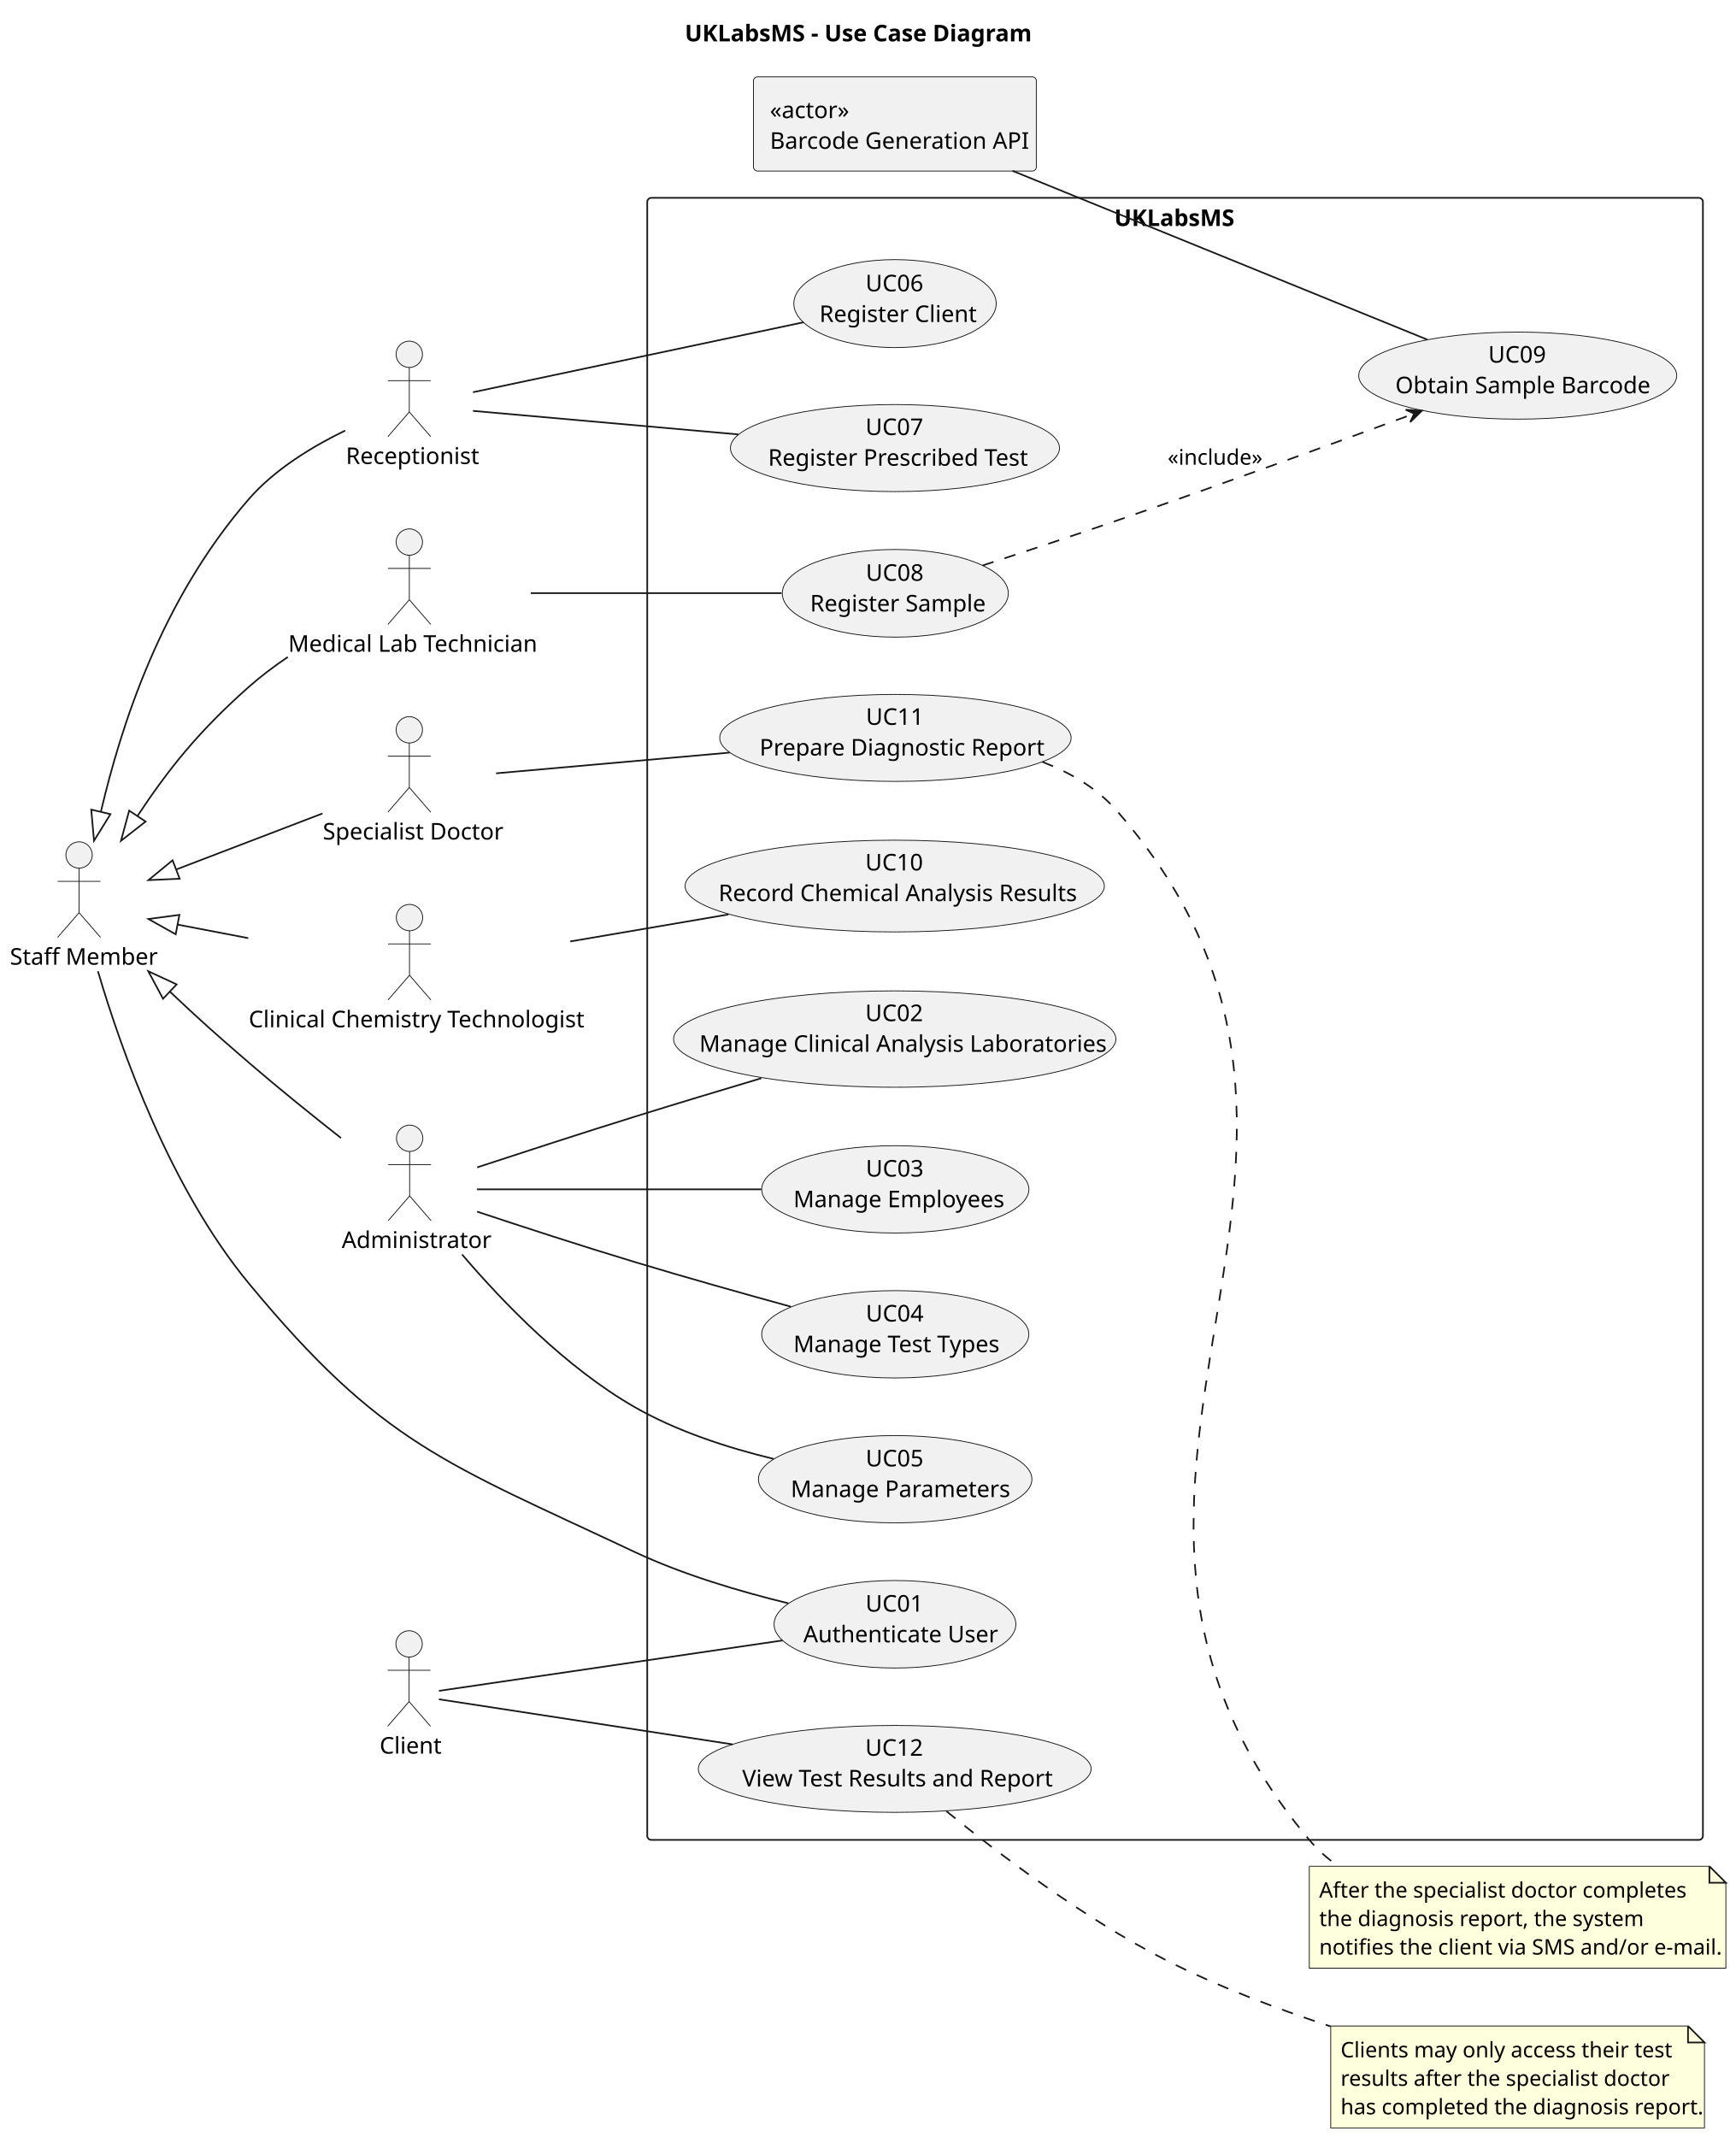
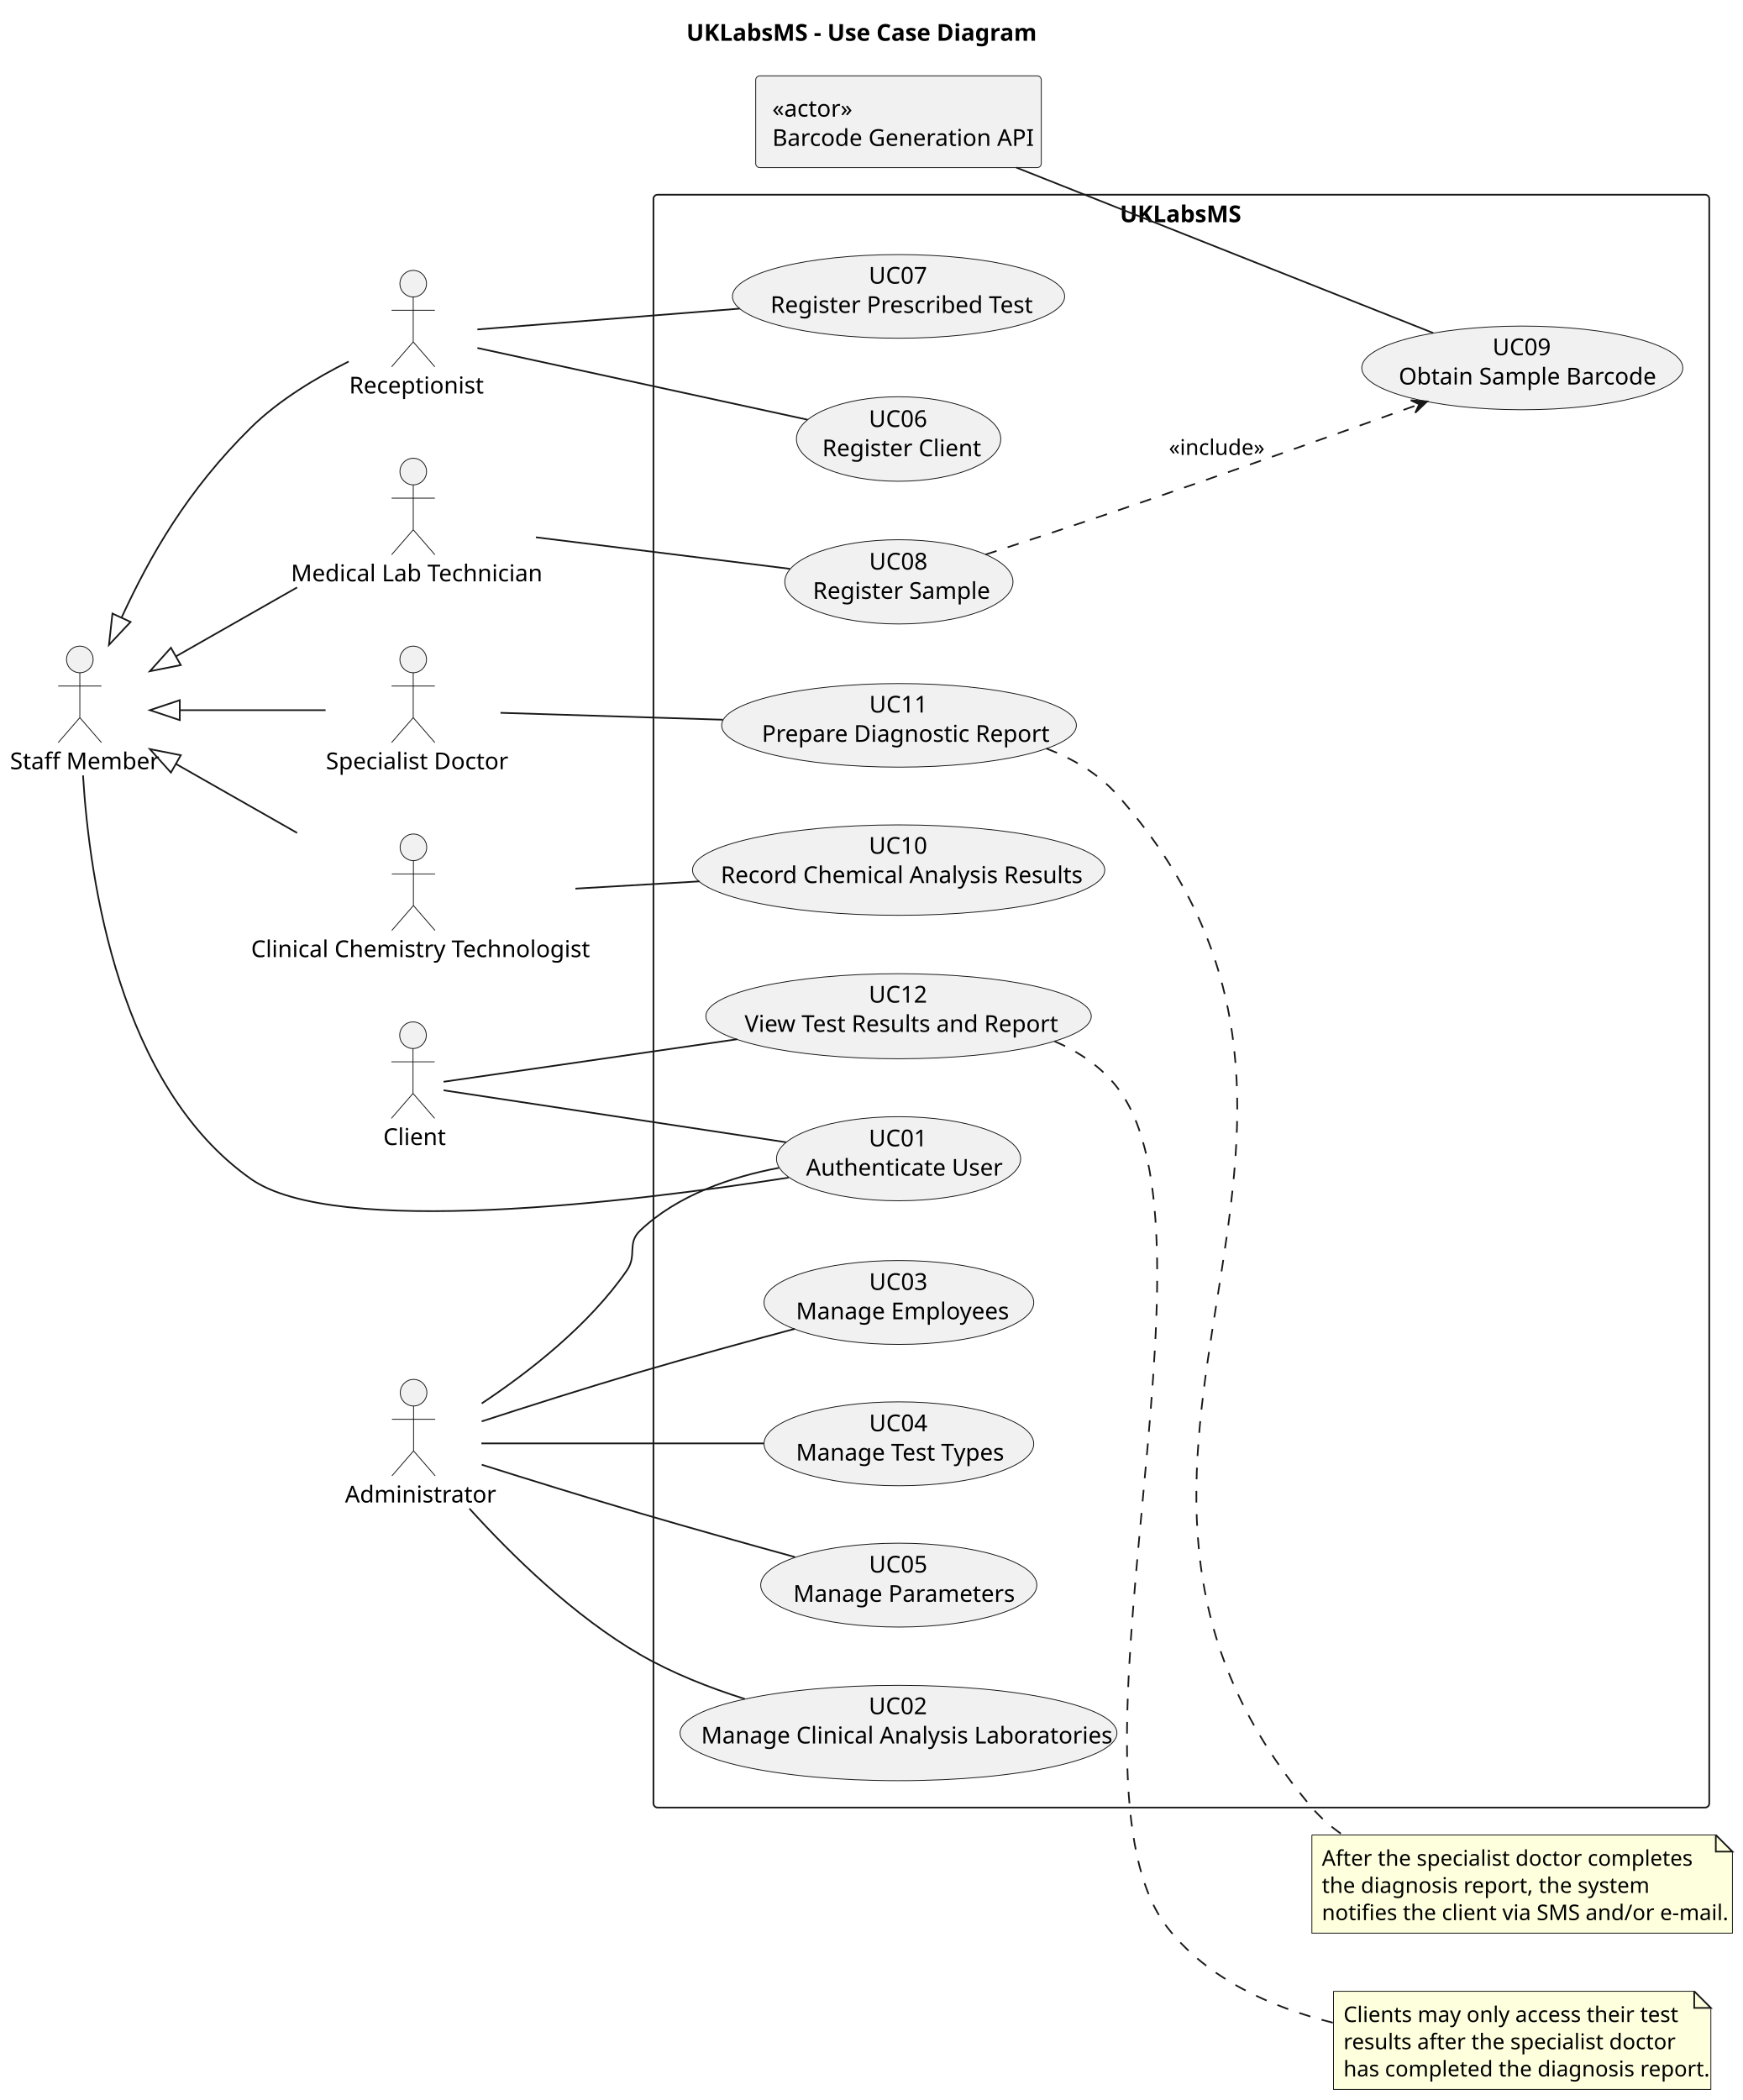
- <svg xmlns="http://www.w3.org/2000/svg" contentStyleType="text/css" data-diagram-type="DESCRIPTION" height="1038.4px" preserveAspectRatio="none" style="width:843px;height:1038px;background:#FFFFFF;" version="1.1" viewBox="0 0 843 1038" width="843.2px" zoomAndPan="magnify">
+ <svg xmlns="http://www.w3.org/2000/svg" contentStyleType="text/css" data-diagram-type="DESCRIPTION" height="1263px" preserveAspectRatio="none" style="width:1048px;height:1263px;background:#FFFFFF;" version="1.1" viewBox="0 0 1048 1263" width="1048px" zoomAndPan="magnify">
  <defs />
  <g>
    <g class="title" data-source-line="1">
-       <text fill="#000000" font-family="sans-serif" font-size="11.2" font-weight="bold" lengthAdjust="spacing" textLength="167.431" x="332.659" y="20.086">UKLabsMS - Use Case Diagram</text>
+       <text fill="#000000" font-family="sans-serif" font-size="14" font-weight="bold" lengthAdjust="spacing" textLength="209.289" x="412.824" y="24.533">UKLabsMS - Use Case Diagram</text>
    </g>
    <g class="cluster" data-qualified-name="UKLabsMS" data-source-line="17" id="ent0010">
-       <rect fill="none" height="797.6" rx="2" ry="2" style="stroke:#181818;stroke-width:0.8;" width="512.8" x="314.4" y="96.097" />
-       <text fill="#000000" font-family="sans-serif" font-size="11.2" font-weight="bold" lengthAdjust="spacing" textLength="59.117" x="541.241" y="109.783">UKLabsMS</text>
+       <rect fill="none" height="970" rx="2.5" ry="2.5" style="stroke:#181818;stroke-width:1;" width="635" x="393" y="117.109" />
+       <text fill="#000000" font-family="sans-serif" font-size="14" font-weight="bold" lengthAdjust="spacing" textLength="73.897" x="673.552" y="133.643">UKLabsMS</text>
    </g>
    <g class="entity" data-qualified-name="UKLabsMS.UC_AuthenticateUser" data-source-line="18" id="ent0011">
-       <ellipse cx="434.739" cy="788.952" fill="#F1F1F1" rx="58.739" ry="21.255" style="stroke:#181818;stroke-width:0.4;" />
-       <text fill="#000000" font-family="sans-serif" font-size="11.2" lengthAdjust="spacing" textLength="28.634" x="420.422" y="782.813">UC01</text>
-       <text fill="#000000" font-family="sans-serif" font-size="11.2" lengthAdjust="spacing" textLength="89.026" x="390.226" y="797.71">Authenticate User</text>
+       <ellipse cx="540.424" cy="696.897" fill="#F1F1F1" rx="73.424" ry="25.288" style="stroke:#181818;stroke-width:0.5;" />
+       <text fill="#000000" font-family="sans-serif" font-size="14" lengthAdjust="spacing" textLength="35.793" x="522.528" y="689.45">UC01</text>
+       <text fill="#000000" font-family="sans-serif" font-size="14" lengthAdjust="spacing" textLength="111.282" x="484.783" y="707.06">Authenticate User</text>
    </g>
    <g class="entity" data-qualified-name="UKLabsMS.UC_Laboratories" data-source-line="19" id="ent0012">
-       <ellipse cx="434.628" cy="504.703" fill="#F1F1F1" rx="107.428" ry="23.406" style="stroke:#181818;stroke-width:0.4;" />
-       <text fill="#000000" font-family="sans-serif" font-size="11.2" lengthAdjust="spacing" textLength="28.634" x="420.311" y="495.99">UC02</text>
-       <text fill="#000000" font-family="sans-serif" font-size="11.2" lengthAdjust="spacing" textLength="189.875" x="339.691" y="510.887">Manage Clinical Analysis Laboratories</text>
+       <ellipse cx="540.378" cy="1042.285" fill="#F1F1F1" rx="131.378" ry="28.676" style="stroke:#181818;stroke-width:0.5;" />
+       <text fill="#000000" font-family="sans-serif" font-size="14" lengthAdjust="spacing" textLength="35.793" x="522.482" y="1030.969">UC02</text>
+       <text fill="#000000" font-family="sans-serif" font-size="14" lengthAdjust="spacing" textLength="237.344" x="421.706" y="1048.579">Manage Clinical Analysis Laboratories</text>
    </g>
    <g class="entity" data-qualified-name="UKLabsMS.UC_Employees" data-source-line="20" id="ent0013">
-       <ellipse cx="434.895" cy="577.707" fill="#F1F1F1" rx="64.895" ry="21.21" style="stroke:#181818;stroke-width:0.4;" />
-       <text fill="#000000" font-family="sans-serif" font-size="11.2" lengthAdjust="spacing" textLength="28.634" x="420.578" y="571.494">UC03</text>
-       <text fill="#000000" font-family="sans-serif" font-size="11.2" lengthAdjust="spacing" textLength="98.99" x="385.4" y="586.391">Manage Employees</text>
+       <ellipse cx="540.619" cy="783.344" fill="#F1F1F1" rx="81.119" ry="25.235" style="stroke:#181818;stroke-width:0.5;" />
+       <text fill="#000000" font-family="sans-serif" font-size="14" lengthAdjust="spacing" textLength="35.793" x="522.723" y="775.81">UC03</text>
+       <text fill="#000000" font-family="sans-serif" font-size="14" lengthAdjust="spacing" textLength="123.737" x="478.751" y="793.419">Manage Employees</text>
    </g>
    <g class="entity" data-qualified-name="UKLabsMS.UC_TestTypes" data-source-line="21" id="ent0014">
-       <ellipse cx="434.889" cy="648.107" fill="#F1F1F1" rx="64.889" ry="21.21" style="stroke:#181818;stroke-width:0.4;" />
-       <text fill="#000000" font-family="sans-serif" font-size="11.2" lengthAdjust="spacing" textLength="28.634" x="420.571" y="641.894">UC04</text>
-       <text fill="#000000" font-family="sans-serif" font-size="11.2" lengthAdjust="spacing" textLength="98.979" x="385.399" y="656.791">Manage Test Types</text>
+       <ellipse cx="540.611" cy="868.344" fill="#F1F1F1" rx="81.111" ry="25.235" style="stroke:#181818;stroke-width:0.5;" />
+       <text fill="#000000" font-family="sans-serif" font-size="14" lengthAdjust="spacing" textLength="35.793" x="522.714" y="860.81">UC04</text>
+       <text fill="#000000" font-family="sans-serif" font-size="14" lengthAdjust="spacing" textLength="123.724" x="478.749" y="878.42">Manage Test Types</text>
    </g>
    <g class="entity" data-qualified-name="UKLabsMS.UC_Parameters" data-source-line="22" id="ent0015">
-       <ellipse cx="434.832" cy="718.497" fill="#F1F1F1" rx="66.431" ry="21.201" style="stroke:#181818;stroke-width:0.4;" />
-       <text fill="#000000" font-family="sans-serif" font-size="11.2" lengthAdjust="spacing" textLength="28.634" x="420.514" y="712.27">UC05</text>
-       <text fill="#000000" font-family="sans-serif" font-size="11.2" lengthAdjust="spacing" textLength="101.473" x="384.095" y="727.167">Manage Parameters</text>
+       <ellipse cx="540.539" cy="953.333" fill="#F1F1F1" rx="83.039" ry="25.224" style="stroke:#181818;stroke-width:0.5;" />
+       <text fill="#000000" font-family="sans-serif" font-size="14" lengthAdjust="spacing" textLength="35.793" x="522.643" y="945.781">UC05</text>
+       <text fill="#000000" font-family="sans-serif" font-size="14" lengthAdjust="spacing" textLength="126.841" x="477.119" y="963.391">Manage Parameters</text>
    </g>
    <g class="entity" data-qualified-name="UKLabsMS.UC_RegisterClient" data-source-line="23" id="ent0016">
-       <ellipse cx="434.757" cy="147.463" fill="#F1F1F1" rx="49.157" ry="21.366" style="stroke:#181818;stroke-width:0.4;" />
-       <text fill="#000000" font-family="sans-serif" font-size="11.2" lengthAdjust="spacing" textLength="28.634" x="420.44" y="141.505">UC06</text>
-       <text fill="#000000" font-family="sans-serif" font-size="11.2" lengthAdjust="spacing" textLength="73.451" x="398.032" y="156.402">Register Client</text>
+       <ellipse cx="540.447" cy="264.029" fill="#F1F1F1" rx="61.447" ry="25.419" style="stroke:#181818;stroke-width:0.5;" />
+       <text fill="#000000" font-family="sans-serif" font-size="14" lengthAdjust="spacing" textLength="35.793" x="522.55" y="256.796">UC06</text>
+       <text fill="#000000" font-family="sans-serif" font-size="14" lengthAdjust="spacing" textLength="91.814" x="494.54" y="274.405">Register Client</text>
    </g>
    <g class="entity" data-qualified-name="UKLabsMS.UC_RegisterTest" data-source-line="24" id="ent0017">
-       <ellipse cx="434.729" cy="217.639" fill="#F1F1F1" rx="79.929" ry="21.142" style="stroke:#181818;stroke-width:0.4;" />
-       <text fill="#000000" font-family="sans-serif" font-size="11.2" lengthAdjust="spacing" textLength="28.634" x="420.412" y="211.316">UC07</text>
-       <text fill="#000000" font-family="sans-serif" font-size="11.2" lengthAdjust="spacing" textLength="123.244" x="373.107" y="226.213">Register Prescribed Test</text>
+       <ellipse cx="540.412" cy="178.264" fill="#F1F1F1" rx="99.912" ry="25.155" style="stroke:#181818;stroke-width:0.5;" />
+       <text fill="#000000" font-family="sans-serif" font-size="14" lengthAdjust="spacing" textLength="35.793" x="522.515" y="170.6">UC07</text>
+       <text fill="#000000" font-family="sans-serif" font-size="14" lengthAdjust="spacing" textLength="154.055" x="463.384" y="188.209">Register Prescribed Test</text>
    </g>
    <g class="entity" data-qualified-name="UKLabsMS.UC_RegisterSample" data-source-line="25" id="ent0018">
-       <ellipse cx="434.897" cy="288.189" fill="#F1F1F1" rx="54.897" ry="21.292" style="stroke:#181818;stroke-width:0.4;" />
-       <text fill="#000000" font-family="sans-serif" font-size="11.2" lengthAdjust="spacing" textLength="28.634" x="420.579" y="282.11">UC08</text>
-       <text fill="#000000" font-family="sans-serif" font-size="11.2" lengthAdjust="spacing" textLength="82.791" x="393.501" y="297.007">Register Sample</text>
+       <ellipse cx="540.621" cy="349.941" fill="#F1F1F1" rx="68.621" ry="25.332" style="stroke:#181818;stroke-width:0.5;" />
+       <text fill="#000000" font-family="sans-serif" font-size="14" lengthAdjust="spacing" textLength="35.793" x="522.724" y="342.565">UC08</text>
+       <text fill="#000000" font-family="sans-serif" font-size="14" lengthAdjust="spacing" textLength="103.489" x="488.876" y="360.175">Register Sample</text>
    </g>
    <g class="entity" data-qualified-name="UKLabsMS.UC_Barcode" data-source-line="26" id="ent0019">
-       <ellipse cx="737.241" cy="182.448" fill="#F1F1F1" rx="77.241" ry="21.151" style="stroke:#181818;stroke-width:0.4;" />
-       <text fill="#000000" font-family="sans-serif" font-size="11.2" lengthAdjust="spacing" textLength="28.634" x="722.923" y="176.14">UC09</text>
-       <text fill="#000000" font-family="sans-serif" font-size="11.2" lengthAdjust="spacing" textLength="118.912" x="677.784" y="191.037">Obtain Sample Barcode</text>
+       <ellipse cx="915.551" cy="221.275" fill="#F1F1F1" rx="96.551" ry="25.166" style="stroke:#181818;stroke-width:0.5;" />
+       <text fill="#000000" font-family="sans-serif" font-size="14" lengthAdjust="spacing" textLength="35.793" x="897.654" y="213.628">UC09</text>
+       <text fill="#000000" font-family="sans-serif" font-size="14" lengthAdjust="spacing" textLength="148.641" x="841.231" y="231.238">Obtain Sample Barcode</text>
    </g>
    <g class="entity" data-qualified-name="UKLabsMS.UC_RecordTestResults" data-source-line="27" id="ent0020">
-       <ellipse cx="434.618" cy="430.38" fill="#F1F1F1" rx="101.818" ry="22.284" style="stroke:#181818;stroke-width:0.4;" />
-       <text fill="#000000" font-family="sans-serif" font-size="11.2" lengthAdjust="spacing" textLength="28.634" x="420.301" y="422.801">UC10</text>
-       <text fill="#000000" font-family="sans-serif" font-size="11.2" lengthAdjust="spacing" textLength="171.172" x="349.032" y="437.698">Record Chemical Analysis Results</text>
+       <ellipse cx="540.466" cy="523.303" fill="#F1F1F1" rx="123.966" ry="27.193" style="stroke:#181818;stroke-width:0.5;" />
+       <text fill="#000000" font-family="sans-serif" font-size="14" lengthAdjust="spacing" textLength="35.793" x="522.57" y="513.485">UC10</text>
+       <text fill="#000000" font-family="sans-serif" font-size="14" lengthAdjust="spacing" textLength="213.965" x="433.484" y="531.094">Record Chemical Analysis Results</text>
    </g>
    <g class="entity" data-qualified-name="UKLabsMS.UC_WriteDiagnosis" data-source-line="28" id="ent0021">
-       <ellipse cx="434.954" cy="358.424" fill="#F1F1F1" rx="85.354" ry="21.127" style="stroke:#181818;stroke-width:0.4;" />
-       <text fill="#000000" font-family="sans-serif" font-size="11.2" lengthAdjust="spacing" textLength="28.634" x="420.637" y="352.075">UC11</text>
-       <text fill="#000000" font-family="sans-serif" font-size="11.2" lengthAdjust="spacing" textLength="131.977" x="368.965" y="366.972">Prepare Diagnostic Report</text>
+       <ellipse cx="540.693" cy="436.246" fill="#F1F1F1" rx="106.693" ry="25.137" style="stroke:#181818;stroke-width:0.5;" />
+       <text fill="#000000" font-family="sans-serif" font-size="14" lengthAdjust="spacing" textLength="35.793" x="522.796" y="428.551">UC11</text>
+       <text fill="#000000" font-family="sans-serif" font-size="14" lengthAdjust="spacing" textLength="164.972" x="458.207" y="446.16">Prepare Diagnostic Report</text>
    </g>
    <g class="entity" data-qualified-name="UKLabsMS.UC_ViewResults" data-source-line="29" id="ent0022">
-       <ellipse cx="434.613" cy="859.202" fill="#F1F1F1" rx="95.413" ry="21.105" style="stroke:#181818;stroke-width:0.4;" />
-       <text fill="#000000" font-family="sans-serif" font-size="11.2" lengthAdjust="spacing" textLength="28.634" x="420.296" y="852.817">UC12</text>
-       <text fill="#000000" font-family="sans-serif" font-size="11.2" lengthAdjust="spacing" textLength="148.154" x="360.536" y="867.713">View Test Results and Report</text>
+       <ellipse cx="540.41" cy="611.191" fill="#F1F1F1" rx="115.91" ry="25.582" style="stroke:#181818;stroke-width:0.5;" />
+       <text fill="#000000" font-family="sans-serif" font-size="14" lengthAdjust="spacing" textLength="35.793" x="522.514" y="603.004">UC12</text>
+       <text fill="#000000" font-family="sans-serif" font-size="14" lengthAdjust="spacing" textLength="185.192" x="447.814" y="620.614">View Test Results and Report</text>
    </g>
    <g class="entity" data-qualified-name="Receptionist" data-source-line="6" id="ent0002">
-       <ellipse cx="198.816" cy="172.097" fill="#F1F1F1" rx="6.4" ry="6.4" style="stroke:#181818;stroke-width:0.4;" />
-       <path d="M198.816,178.497 L198.816,200.097 M188.416,184.897 L209.216,184.897 M198.816,200.097 L188.416,212.097 M198.816,200.097 L209.216,212.097" fill="none" style="stroke:#181818;stroke-width:0.4;" />
-       <text fill="#000000" font-family="sans-serif" font-size="11.2" lengthAdjust="spacing" textLength="61.633" x="168" y="225.383">Receptionist</text>
+       <ellipse cx="248.52" cy="170.609" fill="#F1F1F1" rx="8" ry="8" style="stroke:#181818;stroke-width:0.5;" />
+       <path d="M248.52,178.609 L248.52,205.609 M235.52,186.609 L261.521,186.609 M248.52,205.609 L235.52,220.609 M248.52,205.609 L261.521,220.609" fill="none" style="stroke:#181818;stroke-width:0.5;" />
+       <text fill="#000000" font-family="sans-serif" font-size="14" lengthAdjust="spacing" textLength="77.041" x="210" y="236.643">Receptionist</text>
    </g>
    <g class="entity" data-qualified-name="LabTech" data-source-line="7" id="ent0003">
-       <ellipse cx="198.833" cy="263.297" fill="#F1F1F1" rx="6.4" ry="6.4" style="stroke:#181818;stroke-width:0.4;" />
-       <path d="M198.833,269.697 L198.833,291.297 M188.433,276.097 L209.233,276.097 M198.833,291.297 L188.433,303.297 M198.833,291.297 L209.233,303.297" fill="none" style="stroke:#181818;stroke-width:0.4;" />
-       <text fill="#000000" font-family="sans-serif" font-size="11.2" lengthAdjust="spacing" textLength="117.666" x="140" y="316.583">Medical Lab Technician</text>
+       <ellipse cx="248.541" cy="283.609" fill="#F1F1F1" rx="8" ry="8" style="stroke:#181818;stroke-width:0.5;" />
+       <path d="M248.541,291.609 L248.541,318.609 M235.541,299.609 L261.541,299.609 M248.541,318.609 L235.541,333.609 M248.541,318.609 L261.541,333.609" fill="none" style="stroke:#181818;stroke-width:0.5;" />
+       <text fill="#000000" font-family="sans-serif" font-size="14" lengthAdjust="spacing" textLength="147.082" x="175" y="349.643">Medical Lab Technician</text>
    </g>
    <g class="entity" data-qualified-name="Client" data-source-line="8" id="ent0004">
-       <ellipse cx="198.717" cy="798.497" fill="#F1F1F1" rx="6.4" ry="6.4" style="stroke:#181818;stroke-width:0.4;" />
-       <path d="M198.717,804.897 L198.717,826.497 M188.317,811.297 L209.117,811.297 M198.717,826.497 L188.317,838.497 M198.717,826.497 L209.117,838.497" fill="none" style="stroke:#181818;stroke-width:0.4;" />
-       <text fill="#000000" font-family="sans-serif" font-size="11.2" lengthAdjust="spacing" textLength="28.634" x="184.4" y="851.783">Client</text>
+       <ellipse cx="248.397" cy="622.609" fill="#F1F1F1" rx="8" ry="8" style="stroke:#181818;stroke-width:0.5;" />
+       <path d="M248.397,630.609 L248.397,657.609 M235.397,638.609 L261.397,638.609 M248.397,657.609 L235.397,672.609 M248.397,657.609 L261.397,672.609" fill="none" style="stroke:#181818;stroke-width:0.5;" />
+       <text fill="#000000" font-family="sans-serif" font-size="14" lengthAdjust="spacing" textLength="35.793" x="230.5" y="688.643">Client</text>
    </g>
    <g class="entity" data-qualified-name="Doctor" data-source-line="9" id="ent0005">
-       <ellipse cx="198.816" cy="354.497" fill="#F1F1F1" rx="6.4" ry="6.4" style="stroke:#181818;stroke-width:0.4;" />
-       <path d="M198.816,360.897 L198.816,382.497 M188.416,367.297 L209.216,367.297 M198.816,382.497 L188.416,394.497 M198.816,382.497 L209.216,394.497" fill="none" style="stroke:#181818;stroke-width:0.4;" />
-       <text fill="#000000" font-family="sans-serif" font-size="11.2" lengthAdjust="spacing" textLength="84.033" x="156.8" y="407.783">Specialist Doctor</text>
+       <ellipse cx="248.52" cy="396.609" fill="#F1F1F1" rx="8" ry="8" style="stroke:#181818;stroke-width:0.5;" />
+       <path d="M248.52,404.609 L248.52,431.609 M235.52,412.609 L261.521,412.609 M248.52,431.609 L235.52,446.609 M248.52,431.609 L261.521,446.609" fill="none" style="stroke:#181818;stroke-width:0.5;" />
+       <text fill="#000000" font-family="sans-serif" font-size="14" lengthAdjust="spacing" textLength="105.041" x="196" y="462.643">Specialist Doctor</text>
    </g>
    <g class="entity" data-qualified-name="CCT" data-source-line="10" id="ent0006">
-       <ellipse cx="198.916" cy="445.697" fill="#F1F1F1" rx="6.4" ry="6.4" style="stroke:#181818;stroke-width:0.4;" />
-       <path d="M198.916,452.097 L198.916,473.697 M188.516,458.497 L209.316,458.497 M198.916,473.697 L188.516,485.697 M198.916,473.697 L209.316,485.697" fill="none" style="stroke:#181818;stroke-width:0.4;" />
-       <text fill="#000000" font-family="sans-serif" font-size="11.2" lengthAdjust="spacing" textLength="156.231" x="120.8" y="498.983">Clinical Chemistry Technologist</text>
+       <ellipse cx="248.644" cy="509.609" fill="#F1F1F1" rx="8" ry="8" style="stroke:#181818;stroke-width:0.5;" />
+       <path d="M248.644,517.609 L248.644,544.609 M235.644,525.609 L261.644,525.609 M248.644,544.609 L235.644,559.609 M248.644,544.609 L261.644,559.609" fill="none" style="stroke:#181818;stroke-width:0.5;" />
+       <text fill="#000000" font-family="sans-serif" font-size="14" lengthAdjust="spacing" textLength="195.289" x="151" y="575.643">Clinical Chemistry Technologist</text>
    </g>
    <g class="entity" data-qualified-name="Admin" data-source-line="11" id="ent0007">
-       <ellipse cx="198.988" cy="552.897" fill="#F1F1F1" rx="6.4" ry="6.4" style="stroke:#181818;stroke-width:0.4;" />
-       <path d="M198.988,559.297 L198.988,580.897 M188.588,565.697 L209.387,565.697 M198.988,580.897 L188.588,592.897 M198.988,580.897 L209.387,592.897" fill="none" style="stroke:#181818;stroke-width:0.4;" />
-       <text fill="#000000" font-family="sans-serif" font-size="11.2" lengthAdjust="spacing" textLength="65.975" x="166" y="606.183">Administrator</text>
+       <ellipse cx="248.734" cy="837.609" fill="#F1F1F1" rx="8" ry="8" style="stroke:#181818;stroke-width:0.5;" />
+       <path d="M248.734,845.609 L248.734,872.609 M235.734,853.609 L261.734,853.609 M248.734,872.609 L235.734,887.609 M248.734,872.609 L261.734,887.609" fill="none" style="stroke:#181818;stroke-width:0.5;" />
+       <text fill="#000000" font-family="sans-serif" font-size="14" lengthAdjust="spacing" textLength="82.469" x="207.5" y="903.643">Administrator</text>
    </g>
    <g class="entity" data-qualified-name="BarcodeAPI" data-source-line="12" id="ent0008">
-       <rect fill="#F1F1F1" height="45.794" rx="2" ry="2" style="stroke:#181818;stroke-width:0.4;" width="137.406" x="366" y="37.297" />
-       <text fill="#000000" font-family="sans-serif" font-size="11.2" lengthAdjust="spacing" textLength="37.357" x="374" y="57.383">«actor»</text>
-       <text fill="#000000" font-family="sans-serif" font-size="11.2" lengthAdjust="spacing" textLength="121.406" x="374" y="72.28">Barcode Generation API</text>
+       <rect fill="#F1F1F1" height="55.219" rx="2.5" ry="2.5" style="stroke:#181818;stroke-width:0.5;" width="171.758" x="454.5" y="45.609" />
+       <text fill="#000000" font-family="sans-serif" font-size="14" lengthAdjust="spacing" textLength="46.696" x="464.5" y="70.143">«actor»</text>
+       <text fill="#000000" font-family="sans-serif" font-size="14" lengthAdjust="spacing" textLength="151.758" x="464.5" y="87.752">Barcode Generation API</text>
    </g>
    <g class="entity" data-qualified-name="Staff" data-source-line="13" id="ent0009">
-       <ellipse cx="38.411" cy="415.297" fill="#F1F1F1" rx="6.4" ry="6.4" style="stroke:#181818;stroke-width:0.4;" />
-       <path d="M38.411,421.697 L38.411,443.297 M28.011,428.097 L48.811,428.097 M38.411,443.297 L28.011,455.297 M38.411,443.297 L48.811,455.297" fill="none" style="stroke:#181818;stroke-width:0.4;" />
-       <text fill="#000000" font-family="sans-serif" font-size="11.2" lengthAdjust="spacing" textLength="67.222" x="4.8" y="468.583">Staff Member</text>
+       <ellipse cx="48.014" cy="396.609" fill="#F1F1F1" rx="8" ry="8" style="stroke:#181818;stroke-width:0.5;" />
+       <path d="M48.014,404.609 L48.014,431.609 M35.014,412.609 L61.014,412.609 M48.014,431.609 L35.014,446.609 M48.014,431.609 L61.014,446.609" fill="none" style="stroke:#181818;stroke-width:0.5;" />
+       <text fill="#000000" font-family="sans-serif" font-size="14" lengthAdjust="spacing" textLength="84.027" x="6" y="462.643">Staff Member</text>
    </g>
    <g class="entity" data-qualified-name="GMN42" data-source-line="55" id="ent0043">
-       <path d="M636,906.497 L636,955.995 L838.35,955.995 L838.35,914.497 L830.35,906.497 L636,906.497" fill="#FEFFDD" style="stroke:#181818;stroke-width:0.4;" />
-       <path d="M830.35,906.497 L830.35,914.497 L838.35,914.497 L830.35,906.497" fill="#FEFFDD" style="stroke:#181818;stroke-width:0.8;" />
-       <text fill="#000000" font-family="sans-serif" font-size="10.4" lengthAdjust="spacing" textLength="167.055" x="640.8" y="921.72">After the specialist doctor completes</text>
-       <text fill="#000000" font-family="sans-serif" font-size="10.4" lengthAdjust="spacing" textLength="147.408" x="640.8" y="935.552">the diagnosis report, the system</text>
-       <text fill="#000000" font-family="sans-serif" font-size="10.4" lengthAdjust="spacing" textLength="185.55" x="640.8" y="949.385">notifies the client via SMS and/or e-mail.</text>
+       <path d="M789,1103.609 L789,1162.664 L1041.937,1162.664 L1041.937,1113.609 L1031.937,1103.609 L789,1103.609" fill="#FEFFDD" style="stroke:#181818;stroke-width:0.5;" />
+       <path d="M1031.937,1103.609 L1031.937,1113.609 L1041.937,1113.609 L1031.937,1103.609" fill="#FEFFDD" style="stroke:#181818;stroke-width:1;" />
+       <text fill="#000000" font-family="sans-serif" font-size="13" lengthAdjust="spacing" textLength="208.819" x="795" y="1122.104">After the specialist doctor completes</text>
+       <text fill="#000000" font-family="sans-serif" font-size="13" lengthAdjust="spacing" textLength="184.26" x="795" y="1138.456">the diagnosis report, the system</text>
+       <text fill="#000000" font-family="sans-serif" font-size="13" lengthAdjust="spacing" textLength="231.937" x="795" y="1154.808">notifies the client via SMS and/or e-mail.</text>
    </g>
    <g class="entity" data-qualified-name="GMN45" data-source-line="61" id="ent0046">
-       <path d="M646.4,984.097 L646.4,1033.595 L827.965,1033.595 L827.965,992.097 L819.965,984.097 L646.4,984.097" fill="#FEFFDD" style="stroke:#181818;stroke-width:0.4;" />
-       <path d="M819.965,984.097 L819.965,992.097 L827.965,992.097 L819.965,984.097" fill="#FEFFDD" style="stroke:#181818;stroke-width:0.8;" />
-       <text fill="#000000" font-family="sans-serif" font-size="10.4" lengthAdjust="spacing" textLength="154.324" x="651.2" y="999.319">Clients may only access their test</text>
-       <text fill="#000000" font-family="sans-serif" font-size="10.4" lengthAdjust="spacing" textLength="149.134" x="651.2" y="1013.152">results after the specialist doctor</text>
-       <text fill="#000000" font-family="sans-serif" font-size="10.4" lengthAdjust="spacing" textLength="164.765" x="651.2" y="1026.985">has completed the diagnosis report.</text>
+       <path d="M802,1197.609 L802,1256.664 L1028.956,1256.664 L1028.956,1207.609 L1018.956,1197.609 L802,1197.609" fill="#FEFFDD" style="stroke:#181818;stroke-width:0.5;" />
+       <path d="M1018.956,1197.609 L1018.956,1207.609 L1028.956,1207.609 L1018.956,1197.609" fill="#FEFFDD" style="stroke:#181818;stroke-width:1;" />
+       <text fill="#000000" font-family="sans-serif" font-size="13" lengthAdjust="spacing" textLength="192.905" x="808" y="1216.104">Clients may only access their test</text>
+       <text fill="#000000" font-family="sans-serif" font-size="13" lengthAdjust="spacing" textLength="186.418" x="808" y="1232.456">results after the specialist doctor</text>
+       <text fill="#000000" font-family="sans-serif" font-size="13" lengthAdjust="spacing" textLength="205.956" x="808" y="1248.808">has completed the diagnosis report.</text>
    </g>
    <g class="link" data-entity-1="ent0002" data-entity-2="ent0016" data-link-type="association" data-source-line="33" id="lnk23">
-       <path d="M229.76,190.513 C270.568,181.881 343.616,166.425 390.392,156.521" fill="none" id="Receptionist-UC_RegisterClient" style="stroke:#181818;stroke-width:0.8;" />
+       <path d="M287.12,209.279 C337.69,220.269 427.92,239.869 485.67,252.419" fill="none" id="Receptionist-UC_RegisterClient" style="stroke:#181818;stroke-width:1;" />
    </g>
    <g class="link" data-entity-1="ent0002" data-entity-2="ent0017" data-link-type="association" data-source-line="34" id="lnk24">
-       <path d="M229.76,199.577 C262.16,202.449 314.88,207.129 358.64,211.009" fill="none" id="Receptionist-UC_RegisterTest" style="stroke:#181818;stroke-width:0.8;" />
+       <path d="M287.12,198.129 C326.88,194.969 391.17,189.869 444.91,185.609" fill="none" id="Receptionist-UC_RegisterTest" style="stroke:#181818;stroke-width:1;" />
    </g>
    <g class="link" data-entity-1="ent0003" data-entity-2="ent0018" data-link-type="association" data-source-line="35" id="lnk25">
-       <path d="M257.84,288.097 C295.128,288.097 343.184,288.097 379.68,288.097" fill="none" id="LabTech-UC_RegisterSample" style="stroke:#181818;stroke-width:0.8;" />
+       <path d="M322.3,323.149 C369.28,328.979 429.84,336.499 475.07,342.109" fill="none" id="LabTech-UC_RegisterSample" style="stroke:#181818;stroke-width:1;" />
    </g>
    <g class="link" data-entity-1="ent0006" data-entity-2="ent0020" data-link-type="association" data-source-line="36" id="lnk26">
-       <path d="M277,457.289 C301.672,453.081 329.008,448.417 353.872,444.169" fill="none" id="CCT-UC_RecordTestResults" style="stroke:#181818;stroke-width:0.8;" />
+       <path d="M346.07,534.449 C369.96,533.049 395.83,531.529 420.65,530.079" fill="none" id="CCT-UC_RecordTestResults" style="stroke:#181818;stroke-width:1;" />
    </g>
    <g class="link" data-entity-1="ent0005" data-entity-2="ent0021" data-link-type="association" data-source-line="37" id="lnk27">
-       <path d="M240.968,375.625 C272.312,372.841 316.344,368.937 354.432,365.561" fill="none" id="Doctor-UC_WriteDiagnosis" style="stroke:#181818;stroke-width:0.8;" />
+       <path d="M301.01,428.709 C338.04,429.859 389.25,431.449 434.72,432.859" fill="none" id="Doctor-UC_WriteDiagnosis" style="stroke:#181818;stroke-width:1;" />
    </g>
    <g class="link" data-entity-1="ent0004" data-entity-2="ent0022" data-link-type="association" data-source-line="38" id="lnk28">
-       <path d="M213.216,825.385 C240.576,829.593 304.04,839.337 355.936,847.305" fill="none" id="Client-UC_ViewResults" style="stroke:#181818;stroke-width:0.8;" />
+       <path d="M266.77,650.609 C300.91,645.659 379.28,634.309 443.29,625.039" fill="none" id="Client-UC_ViewResults" style="stroke:#181818;stroke-width:1;" />
    </g>
    <g class="link" data-entity-1="ent0004" data-entity-2="ent0011" data-link-type="association" data-source-line="39" id="lnk29">
-       <path d="M213.216,821.297 C245.016,816.633 325.616,804.801 380.12,796.801" fill="none" id="Client-UC_AuthenticateUser" style="stroke:#181818;stroke-width:0.8;" />
+       <path d="M266.77,655.729 C306.4,661.739 405.61,676.799 472.79,686.989" fill="none" id="Client-UC_AuthenticateUser" style="stroke:#181818;stroke-width:1;" />
    </g>
    <g class="link" data-entity-1="ent0007" data-entity-2="ent0014" data-link-type="association" data-source-line="40" id="lnk30">
-       <path d="M231.744,588.521 C253.256,595.673 282.24,605.121 308,612.897 C333.008,620.449 360.968,628.313 384.192,634.697" fill="none" id="Admin-UC_TestTypes" style="stroke:#181818;stroke-width:0.8;" />
+       <path d="M289.52,868.109 C333.18,868.109 404.21,868.109 459.42,868.109" fill="none" id="Admin-UC_TestTypes" style="stroke:#181818;stroke-width:1;" />
    </g>
    <g class="link" data-entity-1="ent0007" data-entity-2="ent0015" data-link-type="association" data-source-line="41" id="lnk31">
-       <path d="M224.448,609.321 C244.592,632.937 274.984,664.289 308,683.297 C328.664,695.193 353.576,703.257 375.776,708.625" fill="none" id="Admin-UC_Parameters" style="stroke:#181818;stroke-width:0.8;" />
+       <path d="M289.72,880.909 C316.63,889.399 352.87,900.659 385,910.109 C415.58,919.099 449.72,928.649 478.11,936.459" fill="none" id="Admin-UC_Parameters" style="stroke:#181818;stroke-width:1;" />
    </g>
    <g class="link" data-entity-1="ent0007" data-entity-2="ent0012" data-link-type="association" data-source-line="42" id="lnk32">
-       <path d="M231.792,567.017 C253.32,559.937 282.304,550.497 308,542.497 C328.048,536.249 349.96,529.641 369.808,523.729" fill="none" id="Admin-UC_Laboratories" style="stroke:#181818;stroke-width:0.8;" />
+       <path d="M282.33,907.309 C307.75,935.369 345.22,972.109 385,995.109 C404.3,1006.269 426.51,1015.029 447.96,1021.799" fill="none" id="Admin-UC_Laboratories" style="stroke:#181818;stroke-width:1;" />
    </g>
    <g class="link" data-entity-1="ent0007" data-entity-2="ent0013" data-link-type="association" data-source-line="43" id="lnk33">
-       <path d="M231.704,577.697 C267.12,577.697 325.04,577.697 369.848,577.697" fill="none" id="Admin-UC_Employees" style="stroke:#181818;stroke-width:0.8;" />
+       <path d="M289.68,854.869 C316.57,846.129 352.8,834.589 385,825.109 C415.53,816.119 449.66,806.769 478.06,799.179" fill="none" id="Admin-UC_Employees" style="stroke:#181818;stroke-width:1;" />
    </g>
    <g class="link" data-entity-1="ent0008" data-entity-2="ent0019" data-link-type="association" data-source-line="44" id="lnk34">
-       <path d="M491.824,82.977 C550.232,106.745 640.352,143.417 693.344,164.977" fill="none" id="BarcodeAPI-UC_Barcode" style="stroke:#181818;stroke-width:0.8;" />
+       <path d="M611.22,100.769 C683.97,129.639 796.38,174.239 861.97,200.269" fill="none" id="BarcodeAPI-UC_Barcode" style="stroke:#181818;stroke-width:1;" />
    </g>
    <g class="link" data-entity-1="ent0018" data-entity-2="ent0019" data-link-type="dependency" data-source-line="45" id="lnk35">
-       <path d="M477.288,274.673 C497.064,268.225 521,260.305 542.4,252.897 C593.36,235.257 646.946,215.69 686.17,201.186" fill="none" id="UC_RegisterSample-to-UC_Barcode" style="stroke:#181818;stroke-width:0.8;stroke-dasharray:5.6,5.6;" />
-       <polygon fill="#181818" points="690.672,199.521,682.809,199.017,686.92,200.908,685.029,205.019,690.672,199.521" style="stroke:#181818;stroke-width:0.8;" />
-       <text fill="#000000" font-family="sans-serif" font-size="10.4" lengthAdjust="spacing" textLength="44.525" x="567.2" y="225.72">«include»</text>
+       <path d="M592.72,333.529 C616.82,325.649 645.93,316.029 672,307.109 C736.03,285.209 803.564,261.141 852.635,243.481" fill="none" id="UC_RegisterSample-to-UC_Barcode" style="stroke:#181818;stroke-width:1;stroke-dasharray:7,7;" />
+       <polygon fill="#181818" points="858.28,241.449,848.457,240.733,853.575,243.143,851.166,248.261,858.28,241.449" style="stroke:#181818;stroke-width:1;" />
+       <text fill="#000000" font-family="sans-serif" font-size="13" lengthAdjust="spacing" textLength="55.656" x="703" y="273.604">«include»</text>
    </g>
    <g class="link" data-entity-1="ent0009" data-entity-2="ent0011" data-link-type="association" data-source-line="46" id="lnk36">
-       <path d="M47.568,471.753 C59.064,510.689 82.76,577.273 120.8,623.297 C185.4,701.449 216.28,710.473 308,753.697 C331.624,764.833 359.456,773.065 382.936,778.761" fill="none" id="Staff-UC_AuthenticateUser" style="stroke:#181818;stroke-width:0.8;" />
+       <path d="M49.93,466.359 C53.81,529.829 71.73,653.489 151,709.109 C201.4,744.479 377.38,723.319 474.28,708.259" fill="none" id="Staff-UC_AuthenticateUser" style="stroke:#181818;stroke-width:1;" />
    </g>
-     <g class="link" data-entity-1="ent0009" data-entity-2="ent0002" data-link-type="extension" data-source-line="47" id="lnk37">
-       <path d="M48.983,394.355 C58.919,352.299 78.12,291.705 120.8,242.497 C133.448,227.913 151.952,216.761 167.68,209.137" fill="none" id="Staff-backto-Receptionist" style="stroke:#181818;stroke-width:0.8;" />
-       <polygon fill="none" points="45.672,408.369,53.654,395.458,44.312,393.251,45.672,408.369" style="stroke:#181818;stroke-width:0.8;" />
+     <g class="link" data-entity-1="ent0007" data-entity-2="ent0011" data-link-type="association" data-source-line="47" id="lnk37">
+       <path d="M289.72,844.069 C317.77,825.439 354.12,797.259 377,764.109 C383.39,754.859 376.85,747.859 385,740.109 C407.4,718.809 439.42,707.899 468.51,702.369" fill="none" id="Admin-UC_AuthenticateUser" style="stroke:#181818;stroke-width:1;" />
    </g>
-     <g class="link" data-entity-1="ent0009" data-entity-2="ent0003" data-link-type="extension" data-source-line="48" id="lnk38">
-       <path d="M66.742,396.397 C81.782,373.749 96.144,355.545 120.8,333.697 C126.624,328.537 133.12,323.649 139.8,319.129" fill="none" id="Staff-backto-LabTech" style="stroke:#181818;stroke-width:0.8;" />
-       <polygon fill="none" points="58.776,408.393,70.741,399.052,62.743,393.742,58.776,408.393" style="stroke:#181818;stroke-width:0.8;" />
+     <g class="link" data-entity-1="ent0009" data-entity-2="ent0002" data-link-type="extension" data-source-line="48" id="lnk38">
+       <path d="M73.078,371.528 C90.228,334.398 112.39,295.159 151,257.109 C167.83,240.519 190.54,227.029 209.69,217.439" fill="none" id="Staff-backto-Receptionist" style="stroke:#181818;stroke-width:1;" />
+       <polygon fill="none" points="65.53,387.869,78.525,374.044,67.631,369.012,65.53,387.869" style="stroke:#181818;stroke-width:1;" />
    </g>
-     <g class="link" data-entity-1="ent0009" data-entity-2="ent0006" data-link-type="extension" data-source-line="49" id="lnk39">
-       <path d="M86.247,449.1 C100.415,451.812 103.496,452.409 120.6,455.681" fill="none" id="Staff-backto-CCT" style="stroke:#181818;stroke-width:0.8;" />
-       <polygon fill="none" points="72.104,446.393,85.345,453.815,87.15,444.386,72.104,446.393" style="stroke:#181818;stroke-width:0.8;" />
+     <g class="link" data-entity-1="ent0009" data-entity-2="ent0003" data-link-type="extension" data-source-line="49" id="lnk39">
+       <path d="M105.772,394.792 C131.321,380.242 149.17,370.089 178.68,353.289" fill="none" id="Staff-backto-LabTech" style="stroke:#181818;stroke-width:1;" />
+       <polygon fill="none" points="90.13,403.699,108.741,400.006,102.802,389.578,90.13,403.699" style="stroke:#181818;stroke-width:1;" />
    </g>
-     <g class="link" data-entity-1="ent0009" data-entity-2="ent0005" data-link-type="extension" data-source-line="50" id="lnk40">
-       <path d="M85.552,422.348 C110.08,412.956 130.304,405.217 156.648,395.129" fill="none" id="Staff-backto-Doctor" style="stroke:#181818;stroke-width:0.8;" />
-       <polygon fill="none" points="72.104,427.497,87.268,426.83,83.835,417.865,72.104,427.497" style="stroke:#181818;stroke-width:0.8;" />
+     <g class="link" data-entity-1="ent0009" data-entity-2="ent0006" data-link-type="extension" data-source-line="50" id="lnk40">
+       <path d="M105.772,459.427 C131.321,473.977 149.17,484.129 178.68,500.929" fill="none" id="Staff-backto-CCT" style="stroke:#181818;stroke-width:1;" />
+       <polygon fill="none" points="90.13,450.519,102.802,464.641,108.741,454.213,90.13,450.519" style="stroke:#181818;stroke-width:1;" />
    </g>
-     <g class="link" data-entity-1="ent0009" data-entity-2="ent0007" data-link-type="extension" data-source-line="51" id="lnk41">
-       <path d="M82.493,481.632 C97.181,495.504 104.384,501.937 120.8,516.097 C135.216,528.529 151.64,541.761 165.624,552.761" fill="none" id="Staff-backto-Admin" style="stroke:#181818;stroke-width:0.8;" />
-       <polygon fill="none" points="72.024,471.745,79.197,485.122,85.789,478.143,72.024,471.745" style="stroke:#181818;stroke-width:0.8;" />
+     <g class="link" data-entity-1="ent0009" data-entity-2="ent0005" data-link-type="extension" data-source-line="51" id="lnk41">
+       <path d="M108.13,427.109 C138.79,427.109 162.88,427.109 195.81,427.109" fill="none" id="Staff-backto-Doctor" style="stroke:#181818;stroke-width:1;" />
+       <polygon fill="none" points="90.13,427.109,108.13,433.109,108.13,421.109,90.13,427.109" style="stroke:#181818;stroke-width:1;" />
    </g>
    <g class="link" data-entity-1="ent0021" data-entity-2="ent0043" data-link-type="association" data-source-line="55" id="lnk44">
-       <path d="M506.36,370.089 C519.952,375.297 532.888,382.825 542.4,393.697 C691.264,563.857 490.568,720.601 636,893.697 C640.072,898.545 644.832,902.761 650.024,906.441" fill="none" id="UC_WriteDiagnosis-GMN42" style="stroke:#181818;stroke-width:0.8;stroke-dasharray:5.6,5.6;" />
+       <path d="M629.23,450.129 C645.35,456.339 660.64,465.279 672,478.109 C854.69,684.479 610.47,877.129 789,1087.109 C794.34,1093.389 800.61,1098.809 807.45,1103.489" fill="none" id="UC_WriteDiagnosis-GMN42" style="stroke:#181818;stroke-width:1;stroke-dasharray:7,7;" />
    </g>
    <g class="link" data-entity-1="ent0022" data-entity-2="ent0046" data-link-type="association" data-source-line="61" id="lnk47">
-       <path d="M459.752,879.769 C485,900.329 526.432,931.801 566.4,952.097 C591.44,964.809 619.952,975.617 646.384,984.289" fill="none" id="UC_ViewResults-GMN45" style="stroke:#181818;stroke-width:0.8;stroke-dasharray:5.6,5.6;" />
+       <path d="M634.25,626.249 C648.87,632.599 662.33,641.539 672,654.109 C740.56,743.199 633.05,1070.309 702,1159.109 C726.05,1190.089 764.32,1207.199 801.8,1216.569" fill="none" id="UC_ViewResults-GMN45" style="stroke:#181818;stroke-width:1;stroke-dasharray:7,7;" />
    </g>
  </g>
</svg>
